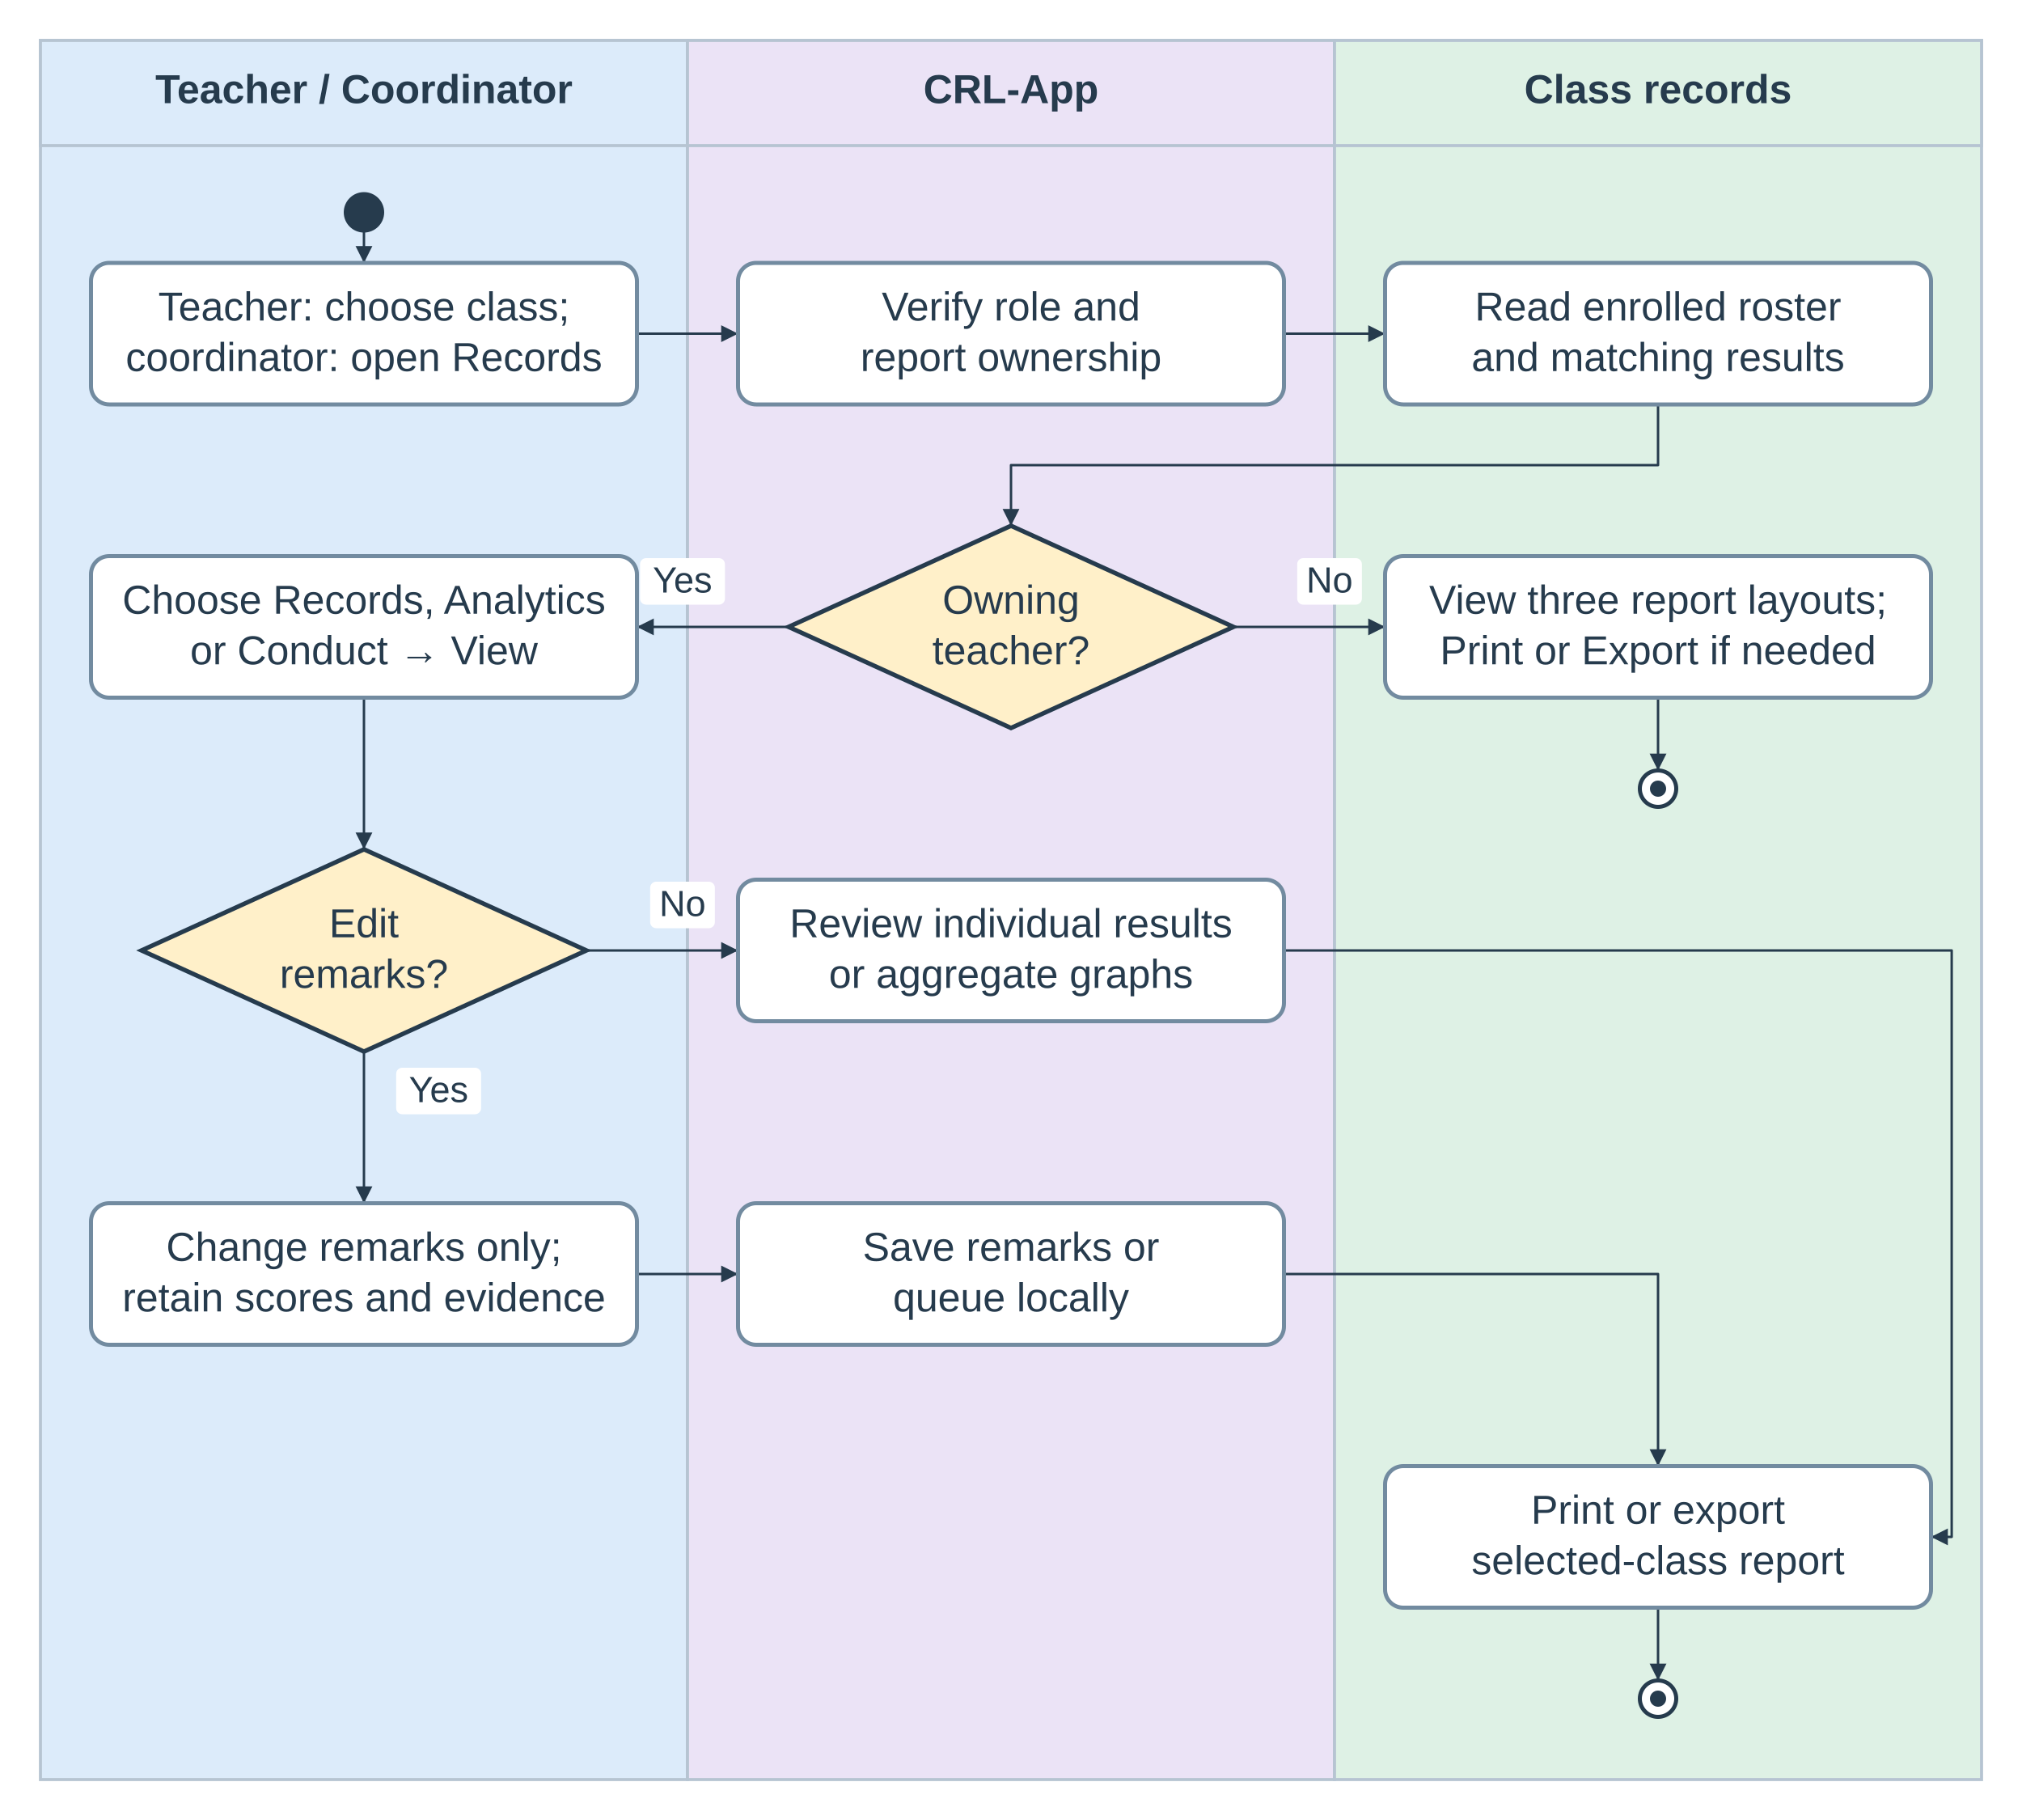
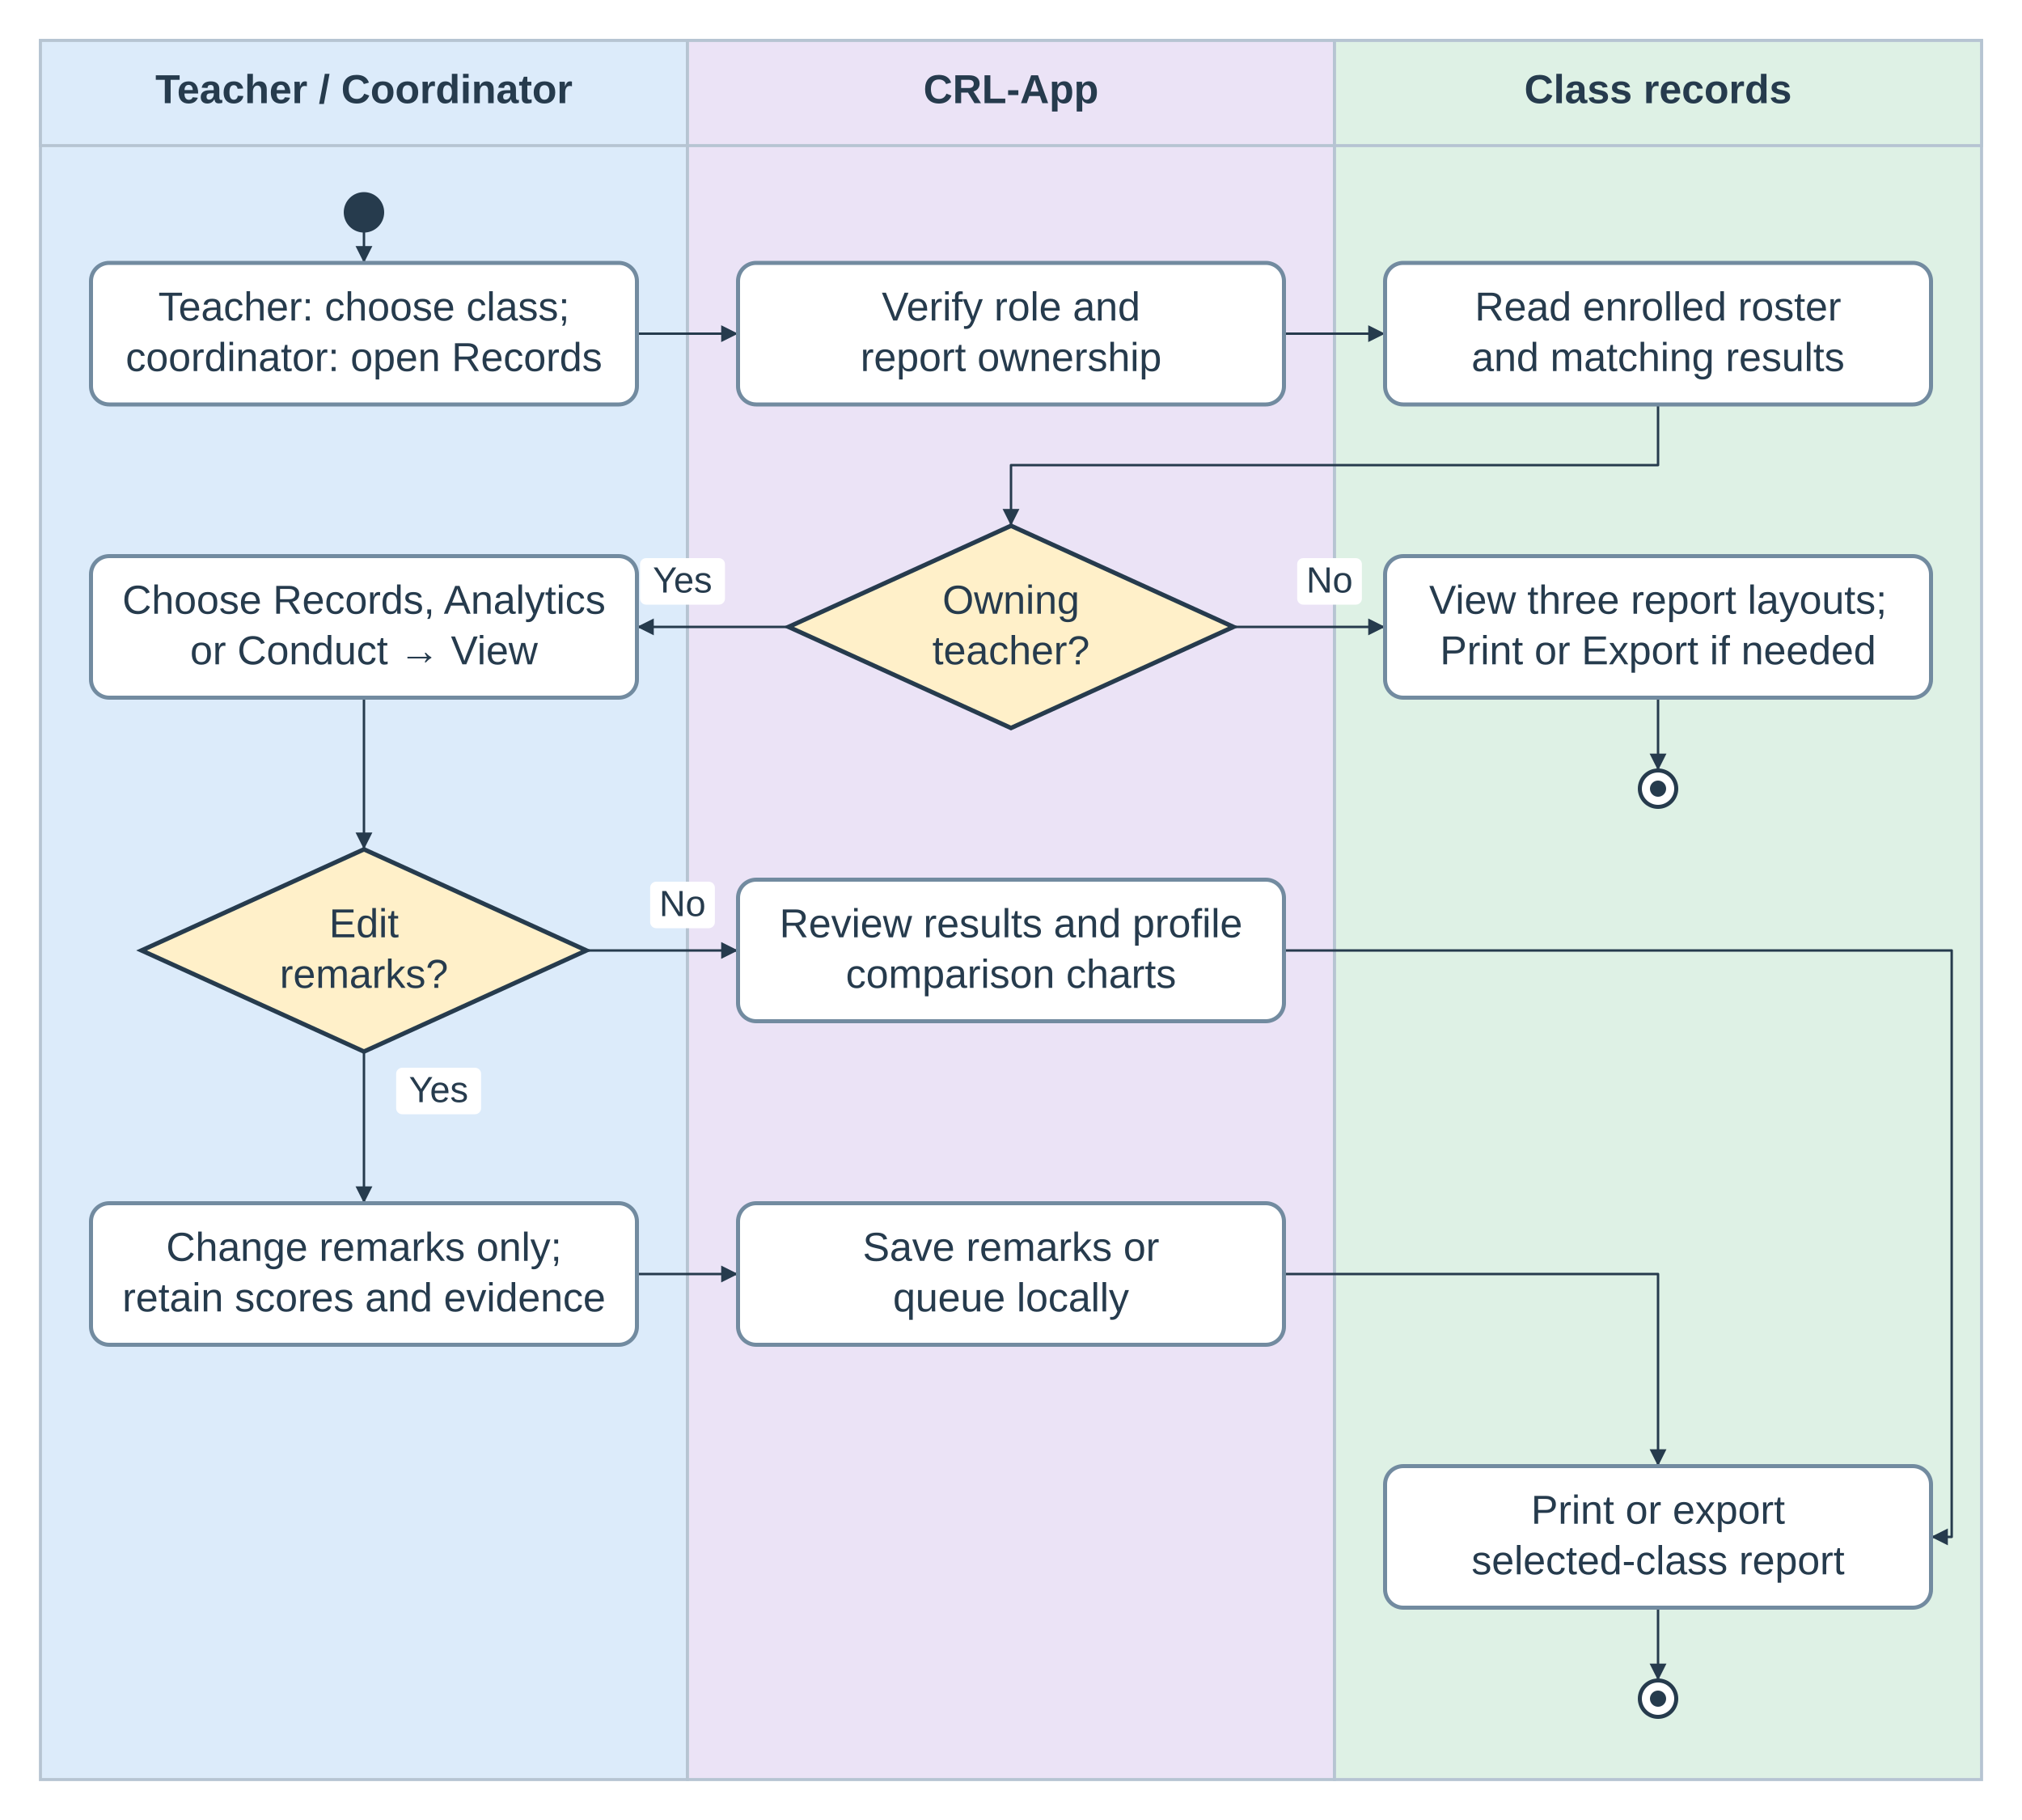
<svg xmlns="http://www.w3.org/2000/svg" width="1000" height="900" viewBox="0 0 1000 900">
  <rect width="100%" height="100%" fill="white" />
  <defs>
    <marker id="arrow" viewBox="0 0 12 12" refX="11" refY="6" markerWidth="10" markerHeight="10" markerUnits="userSpaceOnUse" orient="auto-start-reverse">
      <path d="M1,1 L11,6 L1,11 Z" fill="#263b4d" />
    </marker>
  </defs>
  <rect x="20.0" y="20" width="320.0" height="860" rx="0" fill="#dcebfa" stroke="#b6c4d2" stroke-width="1.5" />
  <rect x="20.0" y="20" width="320.0" height="52" rx="0" fill="#dcebfa" stroke="#b6c4d2" stroke-width="1.5" />
  <rect x="340.0" y="20" width="320.0" height="860" rx="0" fill="#ebe3f6" stroke="#b6c4d2" stroke-width="1.5" />
  <rect x="340.0" y="20" width="320.0" height="52" rx="0" fill="#ebe3f6" stroke="#b6c4d2" stroke-width="1.5" />
  <rect x="660.0" y="20" width="320.0" height="860" rx="0" fill="#def1e5" stroke="#b6c4d2" stroke-width="1.5" />
  <rect x="660.0" y="20" width="320.0" height="52" rx="0" fill="#def1e5" stroke="#b6c4d2" stroke-width="1.5" />
  <polyline points="180.0,114.0 180.0,130.0" fill="none" stroke="#263b4d" stroke-width="1.2" stroke-linejoin="round" marker-end="url(#arrow)" />
  <polyline points="315.0,165.0 365.0,165.0" fill="none" stroke="#263b4d" stroke-width="1.2" stroke-linejoin="round" marker-end="url(#arrow)" />
  <polyline points="635.0,165.0 685.0,165.0" fill="none" stroke="#263b4d" stroke-width="1.2" stroke-linejoin="round" marker-end="url(#arrow)" />
  <polyline points="820.0,200.0 820.0,230 500.0,230 500.0,260.0" fill="none" stroke="#263b4d" stroke-width="1.2" stroke-linejoin="round" marker-end="url(#arrow)" />
  <polyline points="610.0,310.0 685.0,310.0" fill="none" stroke="#263b4d" stroke-width="1.2" stroke-linejoin="round" marker-end="url(#arrow)" />
  <polyline points="820.0,345.0 820.0,381.0" fill="none" stroke="#263b4d" stroke-width="1.2" stroke-linejoin="round" marker-end="url(#arrow)" />
  <polyline points="390.0,310.0 315.0,310.0" fill="none" stroke="#263b4d" stroke-width="1.2" stroke-linejoin="round" marker-end="url(#arrow)" />
  <polyline points="180.0,345.0 180.0,420.0" fill="none" stroke="#263b4d" stroke-width="1.2" stroke-linejoin="round" marker-end="url(#arrow)" />
  <polyline points="290.0,470.0 365.0,470.0" fill="none" stroke="#263b4d" stroke-width="1.2" stroke-linejoin="round" marker-end="url(#arrow)" />
  <polyline points="180.0,520.0 180.0,595.0" fill="none" stroke="#263b4d" stroke-width="1.2" stroke-linejoin="round" marker-end="url(#arrow)" />
  <polyline points="315.0,630.0 365.0,630.0" fill="none" stroke="#263b4d" stroke-width="1.2" stroke-linejoin="round" marker-end="url(#arrow)" />
  <polyline points="635.0,630.0 820.0,630 820.0,725.0" fill="none" stroke="#263b4d" stroke-width="1.2" stroke-linejoin="round" marker-end="url(#arrow)" />
  <polyline points="635.0,470.0 965.231,470 965.231,760 955.0,760.0" fill="none" stroke="#263b4d" stroke-width="1.2" stroke-linejoin="round" marker-end="url(#arrow)" />
  <polyline points="820.0,795.0 820.0,831.0" fill="none" stroke="#263b4d" stroke-width="1.2" stroke-linejoin="round" marker-end="url(#arrow)" />
  <text x="180.0" y="51.0" text-anchor="middle" font-family="Arial,sans-serif" font-size="20" fill="#263b4d" font-weight="bold">Teacher / Coordinator</text>
  <text x="500.0" y="51.0" text-anchor="middle" font-family="Arial,sans-serif" font-size="20" fill="#263b4d" font-weight="bold">CRL-App</text>
  <text x="820.0" y="51.0" text-anchor="middle" font-family="Arial,sans-serif" font-size="20" fill="#263b4d" font-weight="bold">Class records</text>
  <circle cx="180" cy="105" r="9.0" fill="#263b4d" stroke="#263b4d" stroke-width="2" />
  <rect x="45.0" y="130.0" width="270" height="70" rx="9" fill="white" stroke="#728ba0" stroke-width="2" />
  <text x="180" y="158.5" text-anchor="middle" font-family="Arial,sans-serif" font-size="20" fill="#263b4d">Teacher: choose class;</text>
  <text x="180" y="183.5" text-anchor="middle" font-family="Arial,sans-serif" font-size="20" fill="#263b4d">coordinator: open Records</text>
  <rect x="365.0" y="130.0" width="270" height="70" rx="9" fill="white" stroke="#728ba0" stroke-width="2" />
  <text x="500" y="158.5" text-anchor="middle" font-family="Arial,sans-serif" font-size="20" fill="#263b4d">Verify role and</text>
  <text x="500" y="183.5" text-anchor="middle" font-family="Arial,sans-serif" font-size="20" fill="#263b4d">report ownership</text>
  <rect x="685.0" y="130.0" width="270" height="70" rx="9" fill="white" stroke="#728ba0" stroke-width="2" />
  <text x="820" y="158.5" text-anchor="middle" font-family="Arial,sans-serif" font-size="20" fill="#263b4d">Read enrolled roster</text>
  <text x="820" y="183.5" text-anchor="middle" font-family="Arial,sans-serif" font-size="20" fill="#263b4d">and matching results</text>
  <polygon points="500,260.0 610.0,310 500,360.0 390.0,310" fill="#fff0c9" stroke="#263b4d" stroke-width="2.2" />
  <text x="500" y="303.5" text-anchor="middle" font-family="Arial,sans-serif" font-size="20" fill="#263b4d">Owning</text>
  <text x="500" y="328.5" text-anchor="middle" font-family="Arial,sans-serif" font-size="20" fill="#263b4d">teacher?</text>
  <rect x="685.0" y="275.0" width="270" height="70" rx="9" fill="white" stroke="#728ba0" stroke-width="2" />
  <text x="820" y="303.5" text-anchor="middle" font-family="Arial,sans-serif" font-size="20" fill="#263b4d">View three report layouts;</text>
  <text x="820" y="328.5" text-anchor="middle" font-family="Arial,sans-serif" font-size="20" fill="#263b4d">Print or Export if needed</text>
  <circle cx="820" cy="390" r="9.0" fill="white" stroke="#263b4d" stroke-width="2" />
  <circle cx="820" cy="390" r="4.0" fill="#263b4d" />
  <rect x="45.0" y="275.0" width="270" height="70" rx="9" fill="white" stroke="#728ba0" stroke-width="2" />
  <text x="180" y="303.5" text-anchor="middle" font-family="Arial,sans-serif" font-size="20" fill="#263b4d">Choose Records, Analytics</text>
  <text x="180" y="328.5" text-anchor="middle" font-family="Arial,sans-serif" font-size="20" fill="#263b4d">or Conduct → View</text>
  <polygon points="180,420.0 290.0,470 180,520.0 70.0,470" fill="#fff0c9" stroke="#263b4d" stroke-width="2.2" />
  <text x="180" y="463.5" text-anchor="middle" font-family="Arial,sans-serif" font-size="20" fill="#263b4d">Edit</text>
  <text x="180" y="488.5" text-anchor="middle" font-family="Arial,sans-serif" font-size="20" fill="#263b4d">remarks?</text>
  <rect x="365.0" y="435.0" width="270" height="70" rx="9" fill="white" stroke="#728ba0" stroke-width="2" />
-   <text x="500" y="463.5" text-anchor="middle" font-family="Arial,sans-serif" font-size="20" fill="#263b4d">Review individual results</text>
-   <text x="500" y="488.5" text-anchor="middle" font-family="Arial,sans-serif" font-size="20" fill="#263b4d">or aggregate graphs</text>
+   <text x="500" y="463.5" text-anchor="middle" font-family="Arial,sans-serif" font-size="20" fill="#263b4d">Review results and profile</text>
+   <text x="500" y="488.5" text-anchor="middle" font-family="Arial,sans-serif" font-size="20" fill="#263b4d">comparison charts</text>
  <rect x="45.0" y="595.0" width="270" height="70" rx="9" fill="white" stroke="#728ba0" stroke-width="2" />
  <text x="180" y="623.5" text-anchor="middle" font-family="Arial,sans-serif" font-size="20" fill="#263b4d">Change remarks only;</text>
  <text x="180" y="648.5" text-anchor="middle" font-family="Arial,sans-serif" font-size="20" fill="#263b4d">retain scores and evidence</text>
  <rect x="365.0" y="595.0" width="270" height="70" rx="9" fill="white" stroke="#728ba0" stroke-width="2" />
  <text x="500" y="623.5" text-anchor="middle" font-family="Arial,sans-serif" font-size="20" fill="#263b4d">Save remarks or</text>
  <text x="500" y="648.5" text-anchor="middle" font-family="Arial,sans-serif" font-size="20" fill="#263b4d">queue locally</text>
  <rect x="685.0" y="725.0" width="270" height="70" rx="9" fill="white" stroke="#728ba0" stroke-width="2" />
  <text x="820" y="753.5" text-anchor="middle" font-family="Arial,sans-serif" font-size="20" fill="#263b4d">Print or export</text>
  <text x="820" y="778.5" text-anchor="middle" font-family="Arial,sans-serif" font-size="20" fill="#263b4d">selected-class report</text>
  <circle cx="820" cy="840" r="9.0" fill="white" stroke="#263b4d" stroke-width="2" />
  <circle cx="820" cy="840" r="4.0" fill="#263b4d" />
  <rect x="641.538" y="276" width="32" height="23" rx="3" fill="white" />
  <text x="657.538" y="293" text-anchor="middle" font-family="Arial,sans-serif" font-size="18" fill="#263b4d">No</text>
  <rect x="316.538" y="276" width="42" height="23" rx="3" fill="white" />
  <text x="337.538" y="293" text-anchor="middle" font-family="Arial,sans-serif" font-size="18" fill="#263b4d">Yes</text>
  <rect x="321.538" y="436" width="32" height="23" rx="3" fill="white" />
  <text x="337.538" y="453" text-anchor="middle" font-family="Arial,sans-serif" font-size="18" fill="#263b4d">No</text>
  <rect x="195.923" y="528" width="42" height="23" rx="3" fill="white" />
  <text x="216.923" y="545" text-anchor="middle" font-family="Arial,sans-serif" font-size="18" fill="#263b4d">Yes</text>
</svg>
